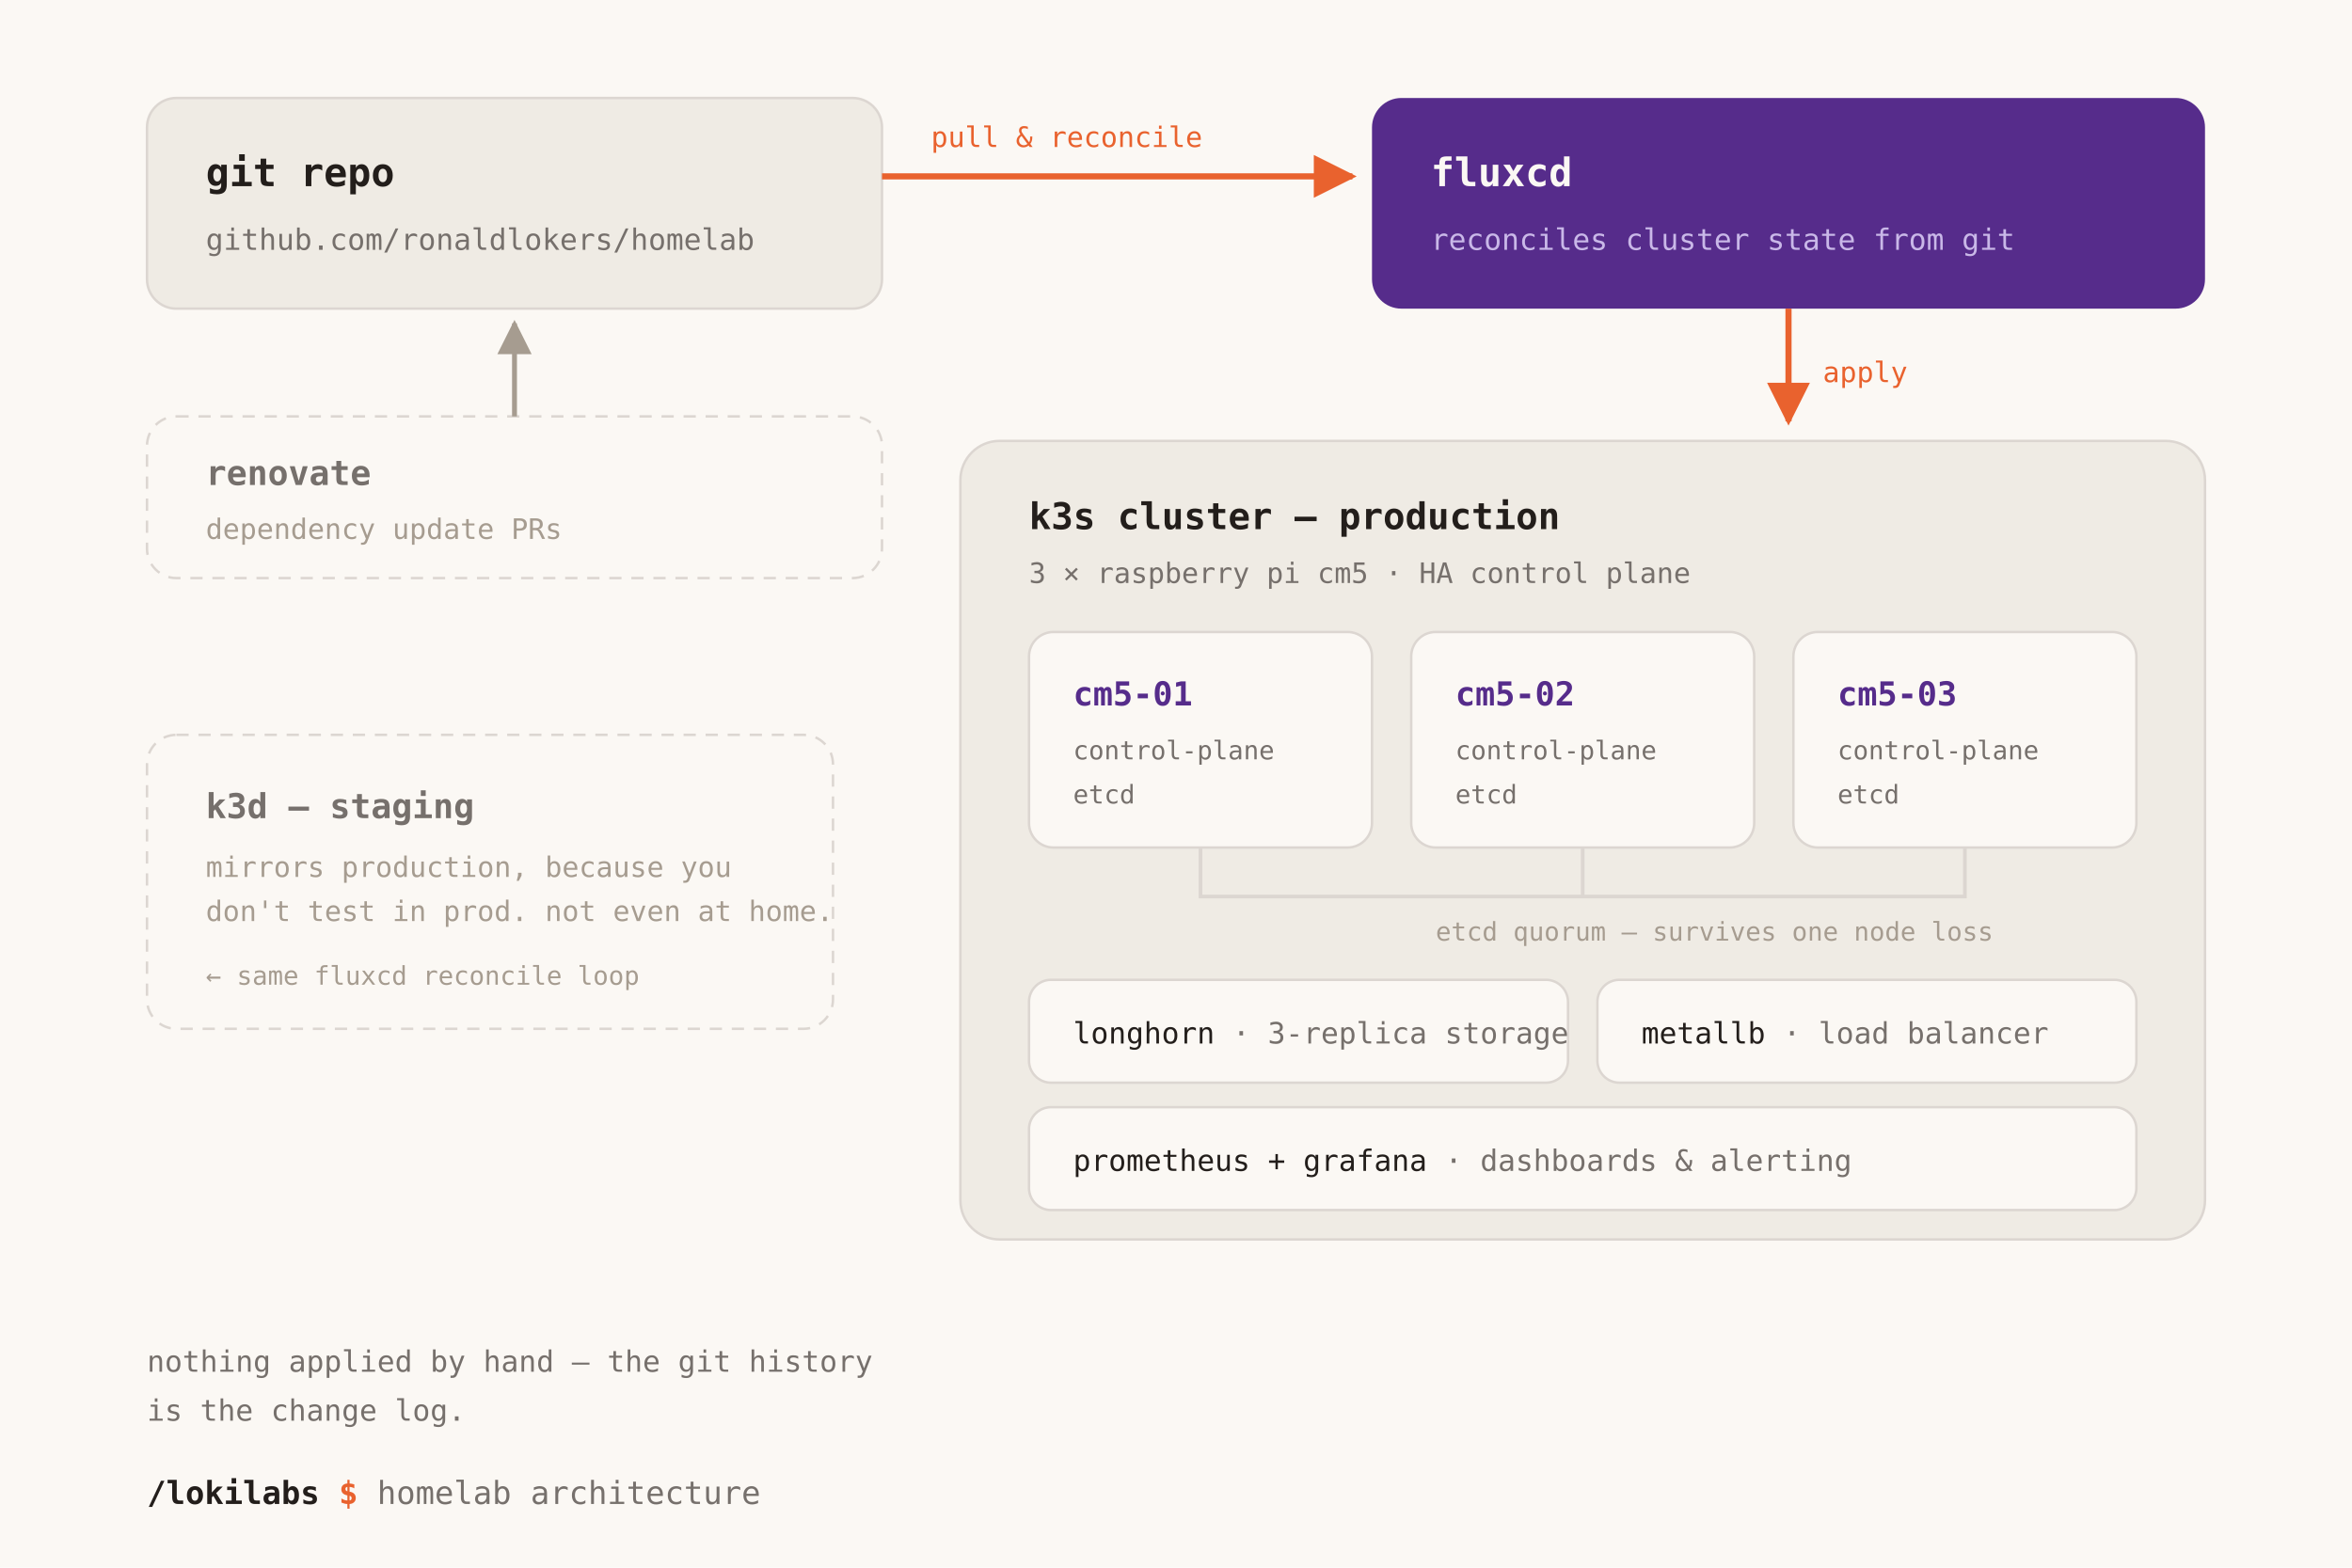
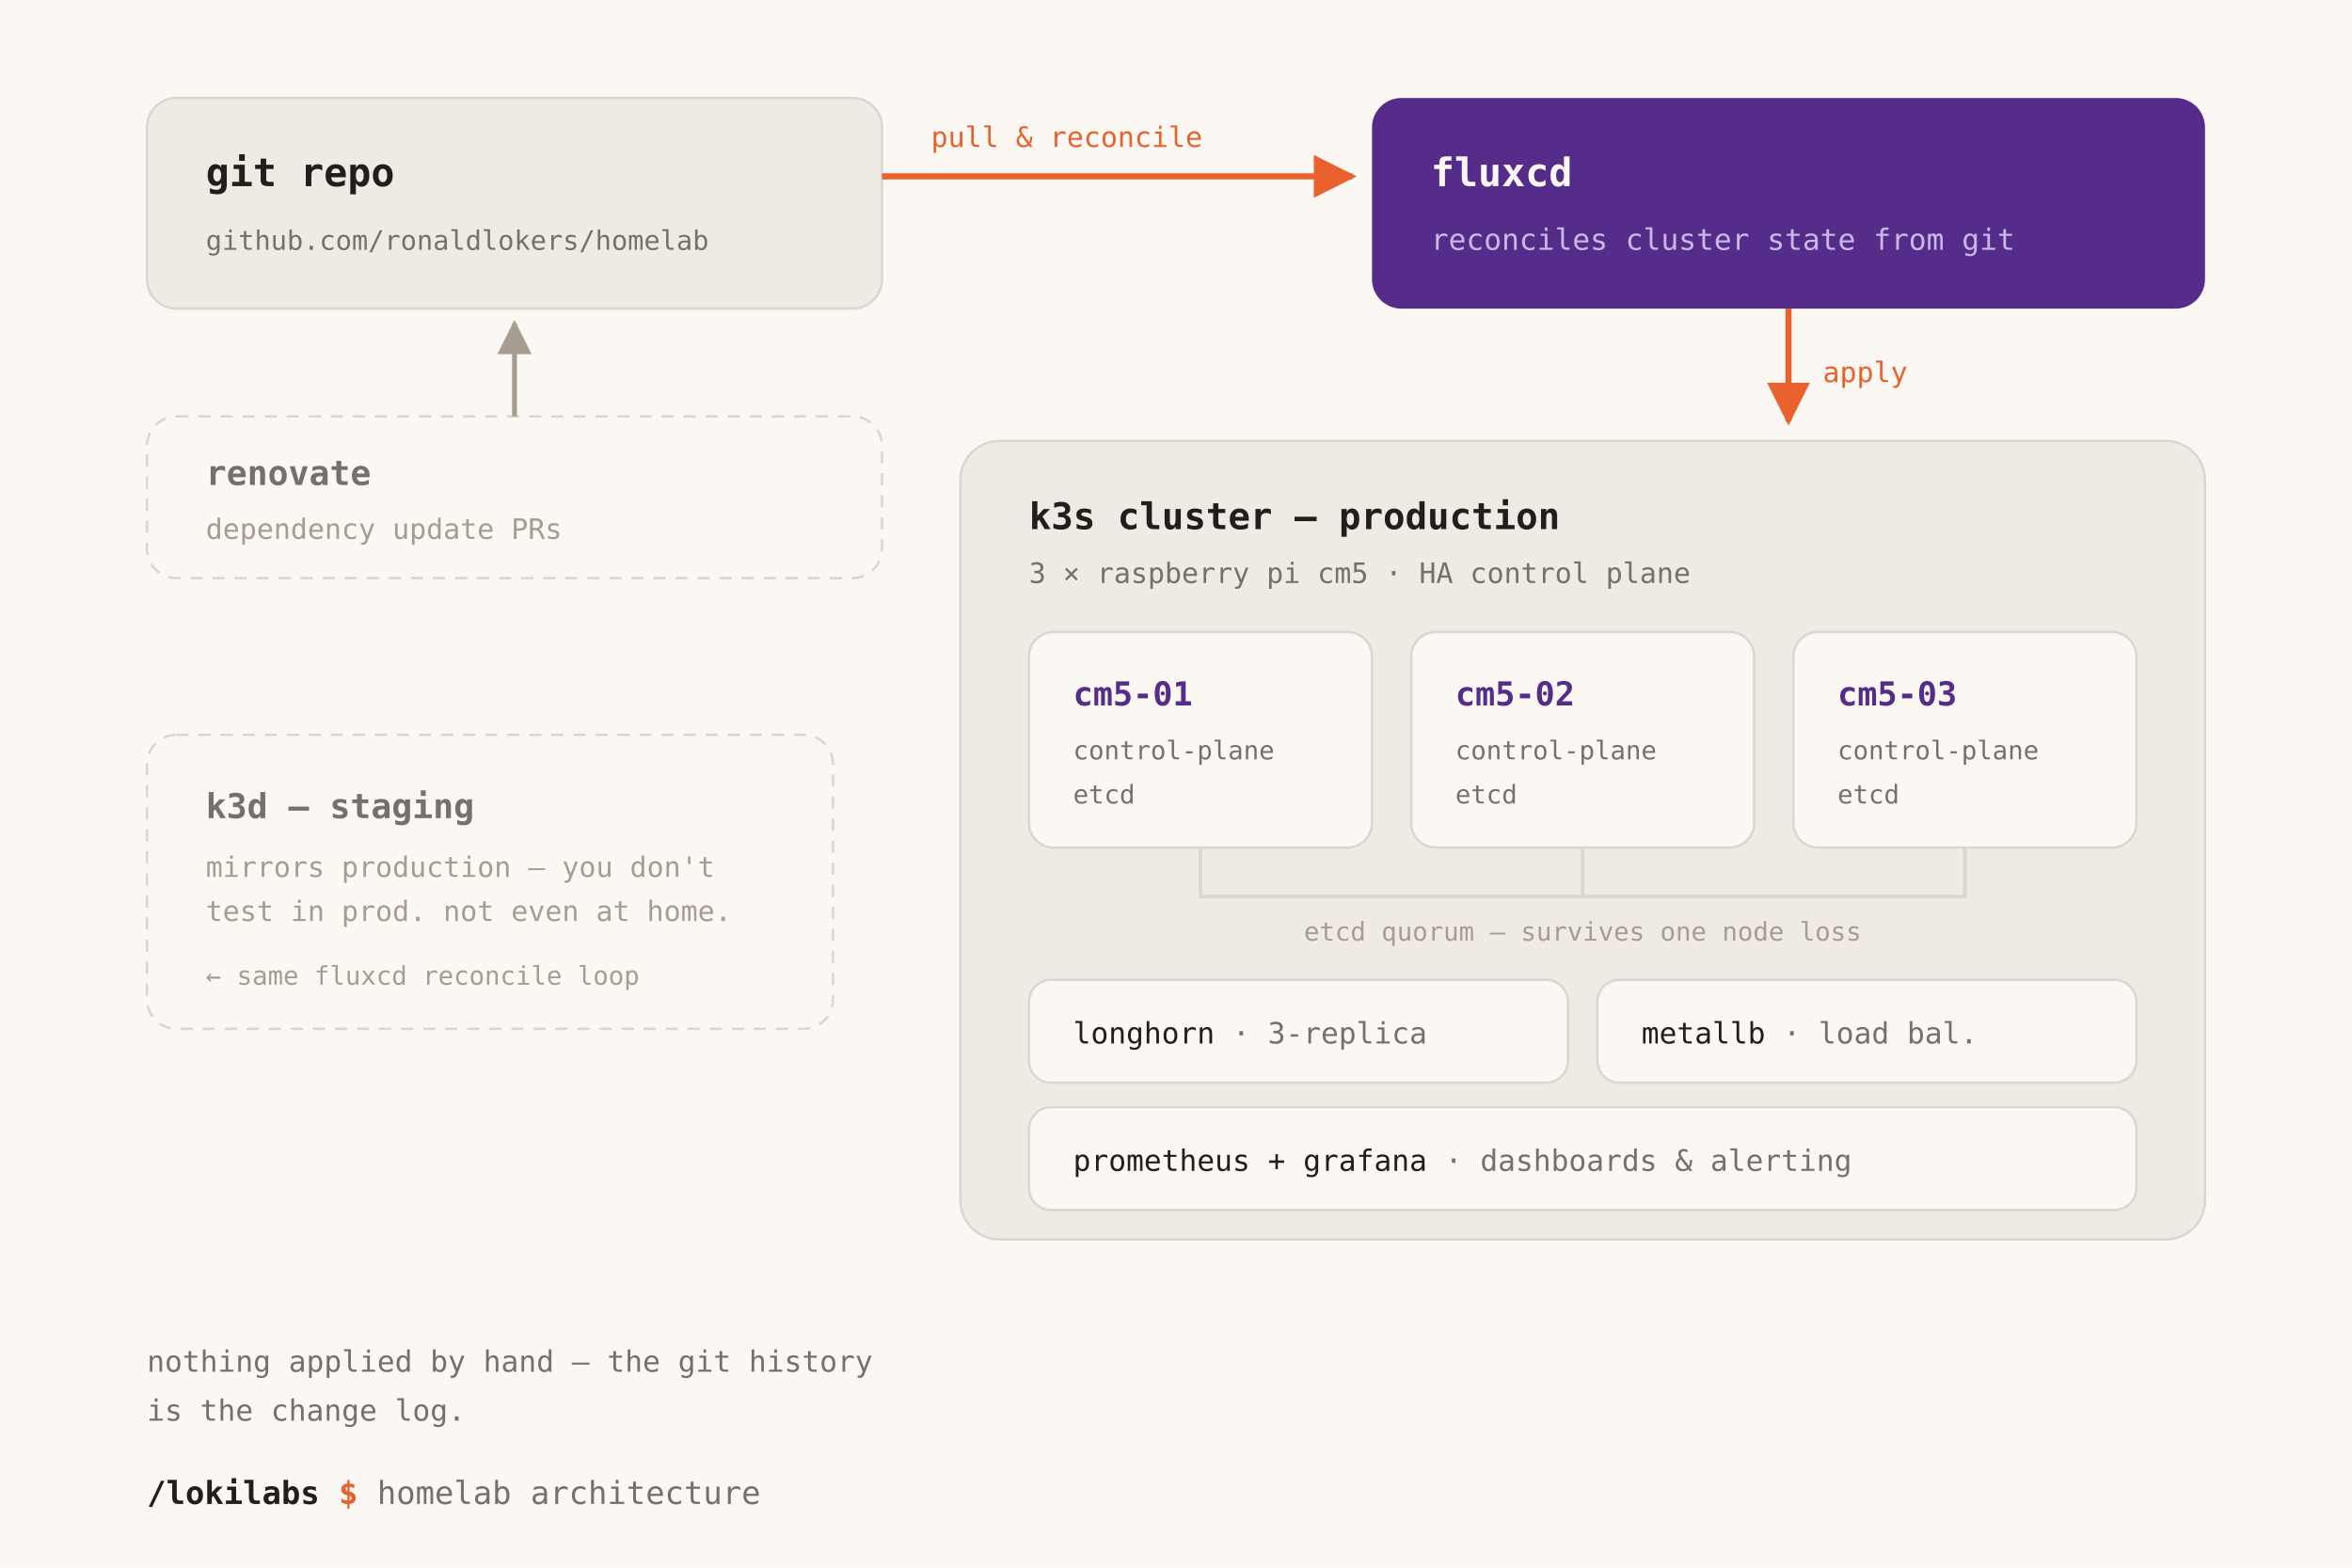
<svg xmlns="http://www.w3.org/2000/svg" viewBox="0 0 960 640" font-family="'Fira Code', ui-monospace, Menlo, monospace">
  <defs>
    <marker id="arrow" viewBox="0 0 10 10" refX="9" refY="5" markerWidth="7" markerHeight="7" orient="auto-start-reverse">
      <path d="M 0 0 L 10 5 L 0 10 z" fill="#E9622E" />
    </marker>
    <marker id="arrow-muted" viewBox="0 0 10 10" refX="9" refY="5" markerWidth="7" markerHeight="7" orient="auto-start-reverse">
      <path d="M 0 0 L 10 5 L 0 10 z" fill="#A69C90" />
    </marker>
  </defs>
  <rect width="960" height="640" fill="#FBF8F4" />
  <rect x="60" y="40" width="300" height="86" rx="12" fill="#EFEBE4" stroke="#DCD6D1" />
  <text x="84" y="76" font-size="16" font-weight="700" fill="#231E1B">git repo</text>
-   <text x="84" y="102" font-size="12" fill="#76706C">github.com/ronaldlokers/homelab</text>
+   <text x="84" y="102" font-size="11" fill="#76706C">github.com/ronaldlokers/homelab</text>
  <rect x="60" y="170" width="300" height="66" rx="12" fill="#FBF8F4" stroke="#DCD6D1" stroke-dasharray="5 4" />
  <text x="84" y="198" font-size="14" font-weight="700" fill="#76706C">renovate</text>
  <text x="84" y="220" font-size="11.5" fill="#A69C90">dependency update PRs</text>
  <path d="M 210 170 L 210 132" stroke="#A69C90" stroke-width="2" fill="none" marker-end="url(#arrow-muted)" />
  <rect x="560" y="40" width="340" height="86" rx="12" fill="#562C8B" />
  <text x="584" y="76" font-size="16" font-weight="700" fill="#FBF8F4">fluxcd</text>
  <text x="584" y="102" font-size="12" fill="#C9B8E8">reconciles cluster state from git</text>
  <path d="M 360 72 L 552 72" stroke="#E9622E" stroke-width="2.5" fill="none" marker-end="url(#arrow)" />
  <text x="380" y="60" font-size="11.5" fill="#E9622E">pull &amp; reconcile</text>
  <path d="M 730 126 L 730 172" stroke="#E9622E" stroke-width="2.5" fill="none" marker-end="url(#arrow)" />
  <text x="744" y="156" font-size="11.5" fill="#E9622E">apply</text>
  <rect x="392" y="180" width="508" height="326" rx="16" fill="#EFEBE4" stroke="#DCD6D1" />
  <text x="420" y="216" font-size="15" font-weight="700" fill="#231E1B">k3s cluster — production</text>
  <text x="420" y="238" font-size="11.5" fill="#76706C">3 × raspberry pi cm5 · HA control plane</text>
  <rect x="420" y="258" width="140" height="88" rx="10" fill="#FBF8F4" stroke="#DCD6D1" />
  <text x="438" y="288" font-size="13.5" font-weight="700" fill="#562C8B">cm5-01</text>
  <text x="438" y="310" font-size="10.5" fill="#76706C">control-plane</text>
  <text x="438" y="328" font-size="10.5" fill="#76706C">etcd</text>
  <rect x="576" y="258" width="140" height="88" rx="10" fill="#FBF8F4" stroke="#DCD6D1" />
  <text x="594" y="288" font-size="13.5" font-weight="700" fill="#562C8B">cm5-02</text>
  <text x="594" y="310" font-size="10.5" fill="#76706C">control-plane</text>
  <text x="594" y="328" font-size="10.5" fill="#76706C">etcd</text>
  <rect x="732" y="258" width="140" height="88" rx="10" fill="#FBF8F4" stroke="#DCD6D1" />
  <text x="750" y="288" font-size="13.5" font-weight="700" fill="#562C8B">cm5-03</text>
  <text x="750" y="310" font-size="10.5" fill="#76706C">control-plane</text>
  <text x="750" y="328" font-size="10.5" fill="#76706C">etcd</text>
  <path d="M 490 346 L 490 366 L 802 366 L 802 346" stroke="#DCD6D1" stroke-width="1.5" fill="none" />
  <path d="M 646 346 L 646 366" stroke="#DCD6D1" stroke-width="1.5" fill="none" />
-   <text x="586" y="384" font-size="10.5" fill="#A69C90">etcd quorum — survives one node loss</text>
+   <text x="646" y="384" font-size="10.5" fill="#A69C90" text-anchor="middle">etcd quorum — survives one node loss</text>
  <rect x="420" y="400" width="220" height="42" rx="9" fill="#FBF8F4" stroke="#DCD6D1" />
-   <text x="438" y="426" font-size="12" fill="#231E1B">longhorn <tspan fill="#76706C">· 3-replica storage</tspan>
+   <text x="438" y="426" font-size="12" fill="#231E1B">longhorn <tspan fill="#76706C">· 3-replica</tspan>
  </text>
  <rect x="652" y="400" width="220" height="42" rx="9" fill="#FBF8F4" stroke="#DCD6D1" />
-   <text x="670" y="426" font-size="12" fill="#231E1B">metallb <tspan fill="#76706C">· load balancer</tspan>
+   <text x="670" y="426" font-size="12" fill="#231E1B">metallb <tspan fill="#76706C">· load bal.</tspan>
  </text>
  <rect x="420" y="452" width="452" height="42" rx="9" fill="#FBF8F4" stroke="#DCD6D1" />
  <text x="438" y="478" font-size="12" fill="#231E1B">prometheus + grafana <tspan fill="#76706C">· dashboards &amp; alerting</tspan>
  </text>
  <rect x="60" y="300" width="280" height="120" rx="12" fill="#FBF8F4" stroke="#DCD6D1" stroke-dasharray="5 4" />
  <text x="84" y="334" font-size="14" font-weight="700" fill="#76706C">k3d — staging</text>
-   <text x="84" y="358" font-size="11.5" fill="#A69C90">mirrors production, because you</text>
-   <text x="84" y="376" font-size="11.5" fill="#A69C90">don't test in prod. not even at home.</text>
+   <text x="84" y="358" font-size="11.5" fill="#A69C90">mirrors production — you don't</text>
+   <text x="84" y="376" font-size="11.5" fill="#A69C90">test in prod. not even at home.</text>
  <text x="84" y="402" font-size="10.5" fill="#A69C90">← same fluxcd reconcile loop</text>
  <text x="60" y="560" font-size="12" fill="#76706C">nothing applied by hand — the git history</text>
  <text x="60" y="580" font-size="12" fill="#76706C">is the change log.</text>
  <text x="60" y="614" font-size="13" font-weight="700" fill="#231E1B">/lokilabs <tspan fill="#E9622E">$</tspan>
    <tspan fill="#76706C" font-weight="400">homelab architecture</tspan>
  </text>
</svg>
